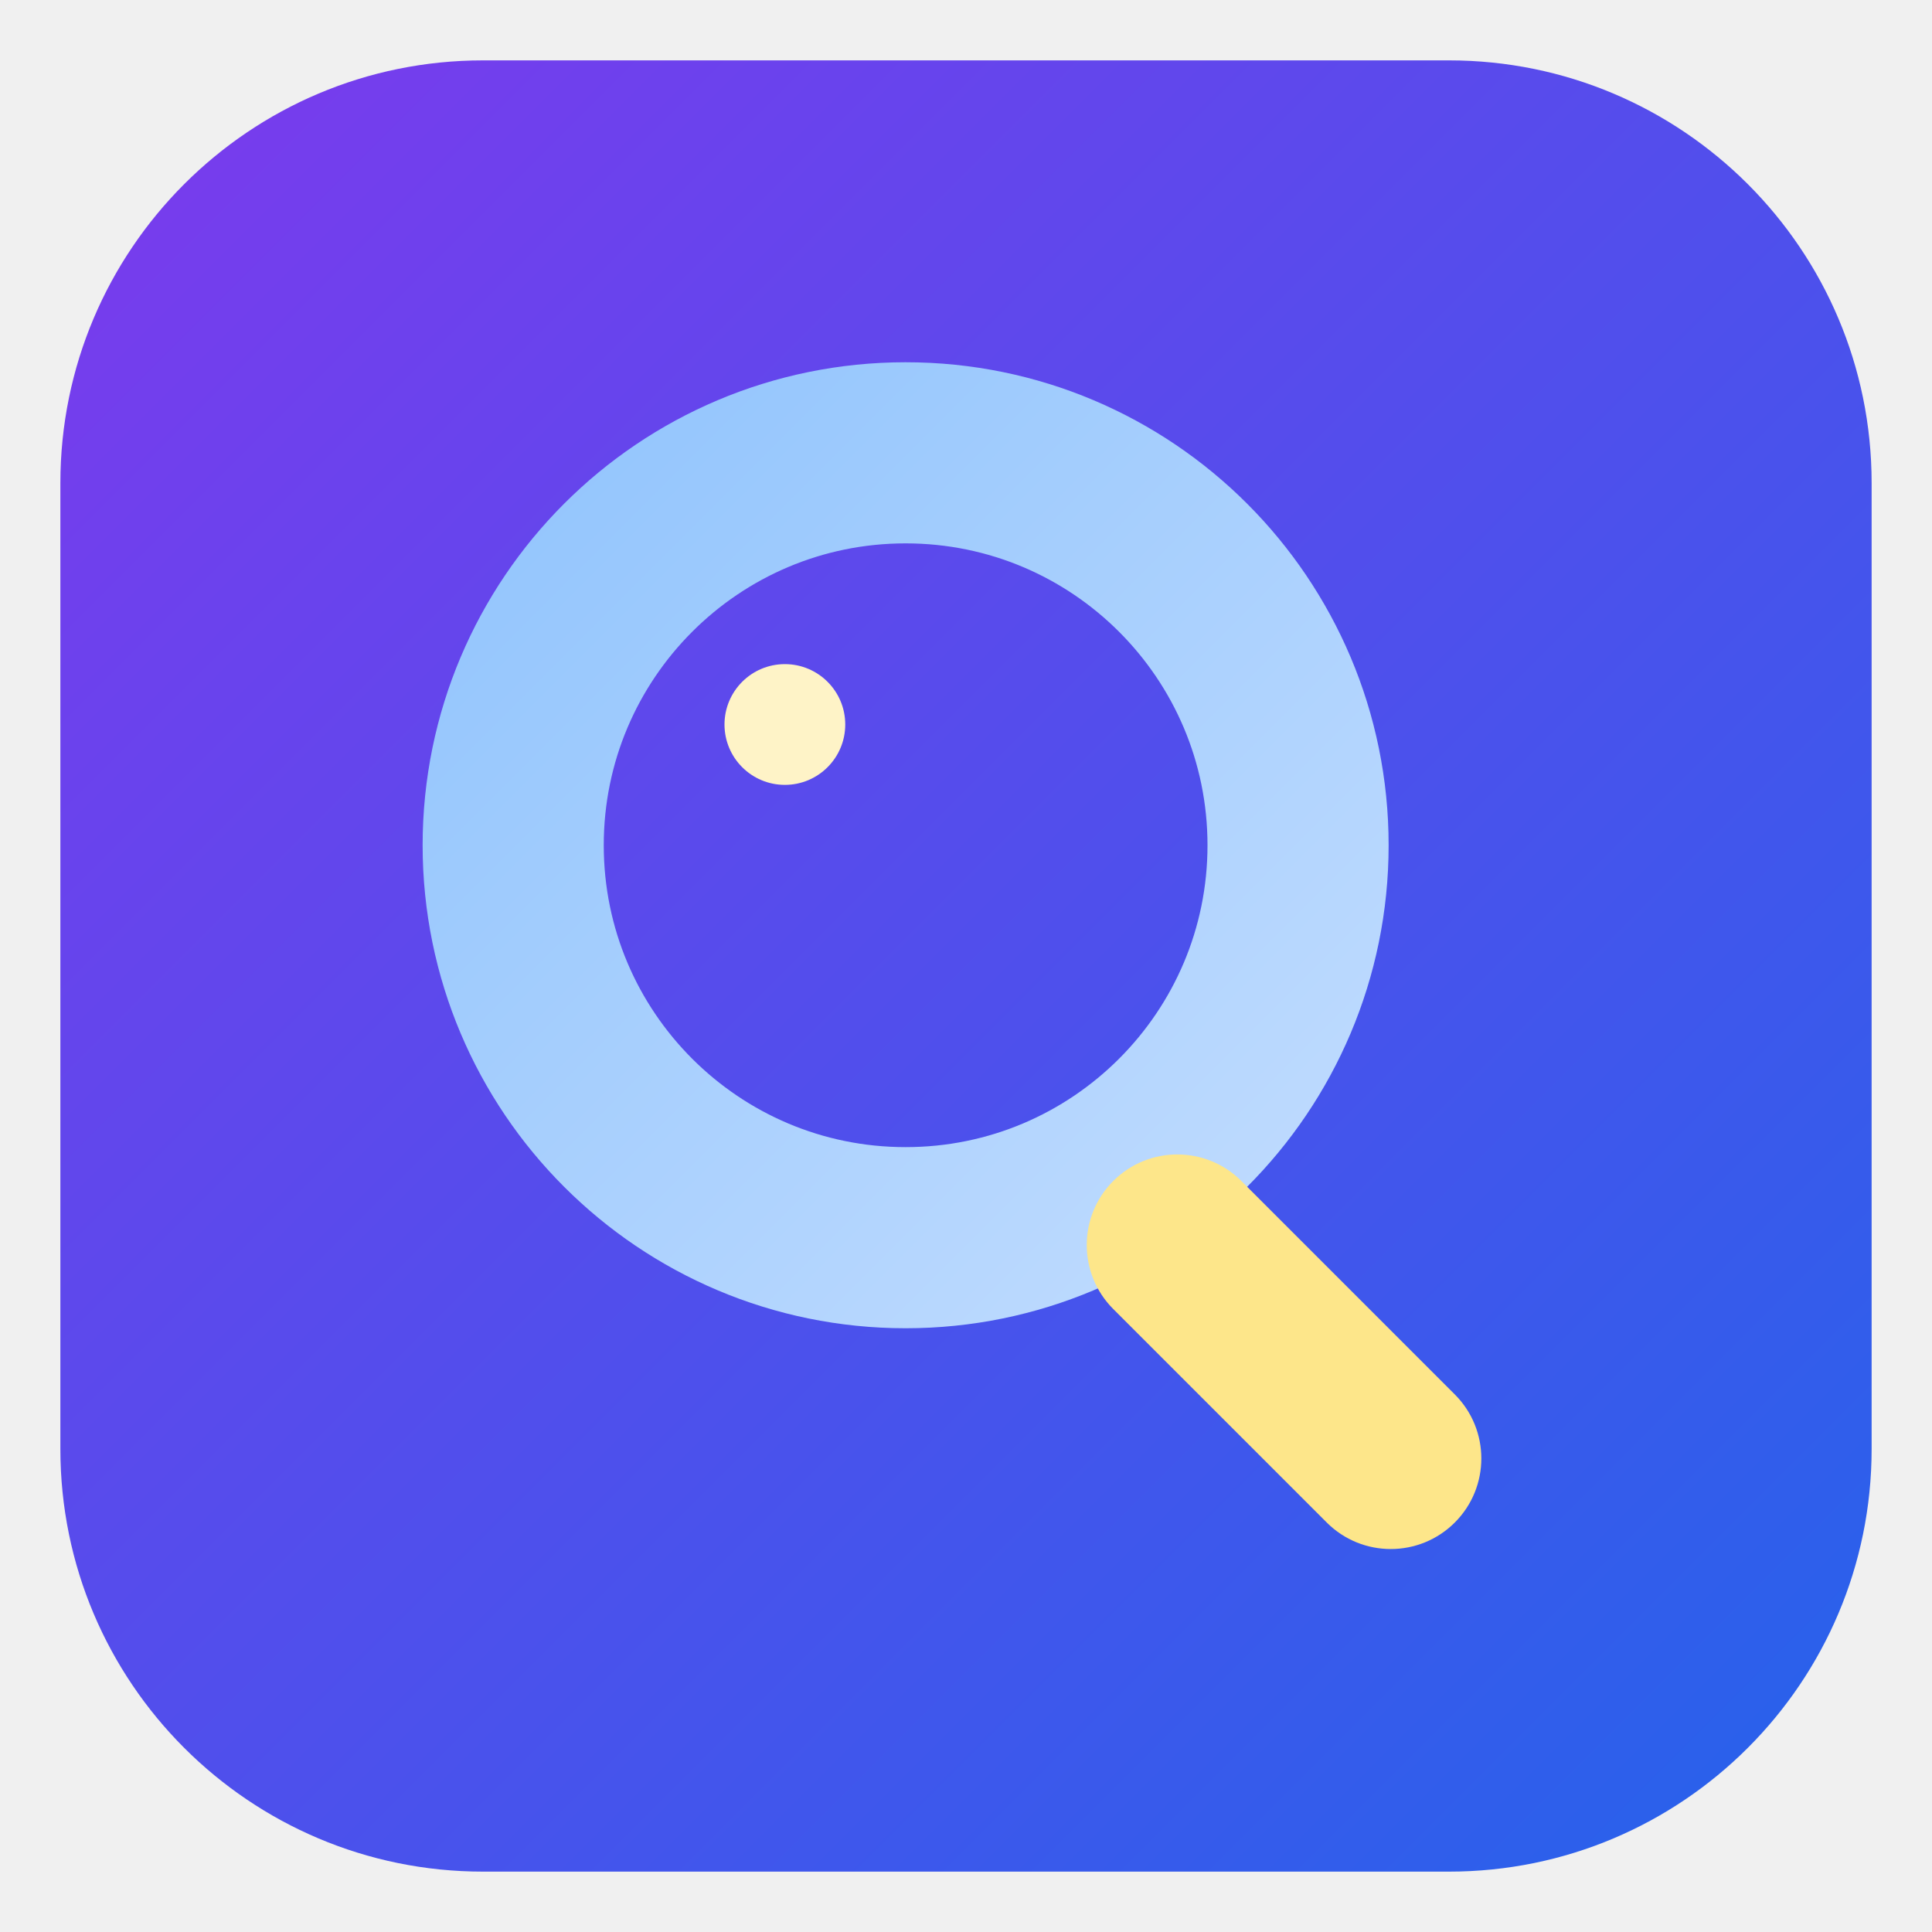
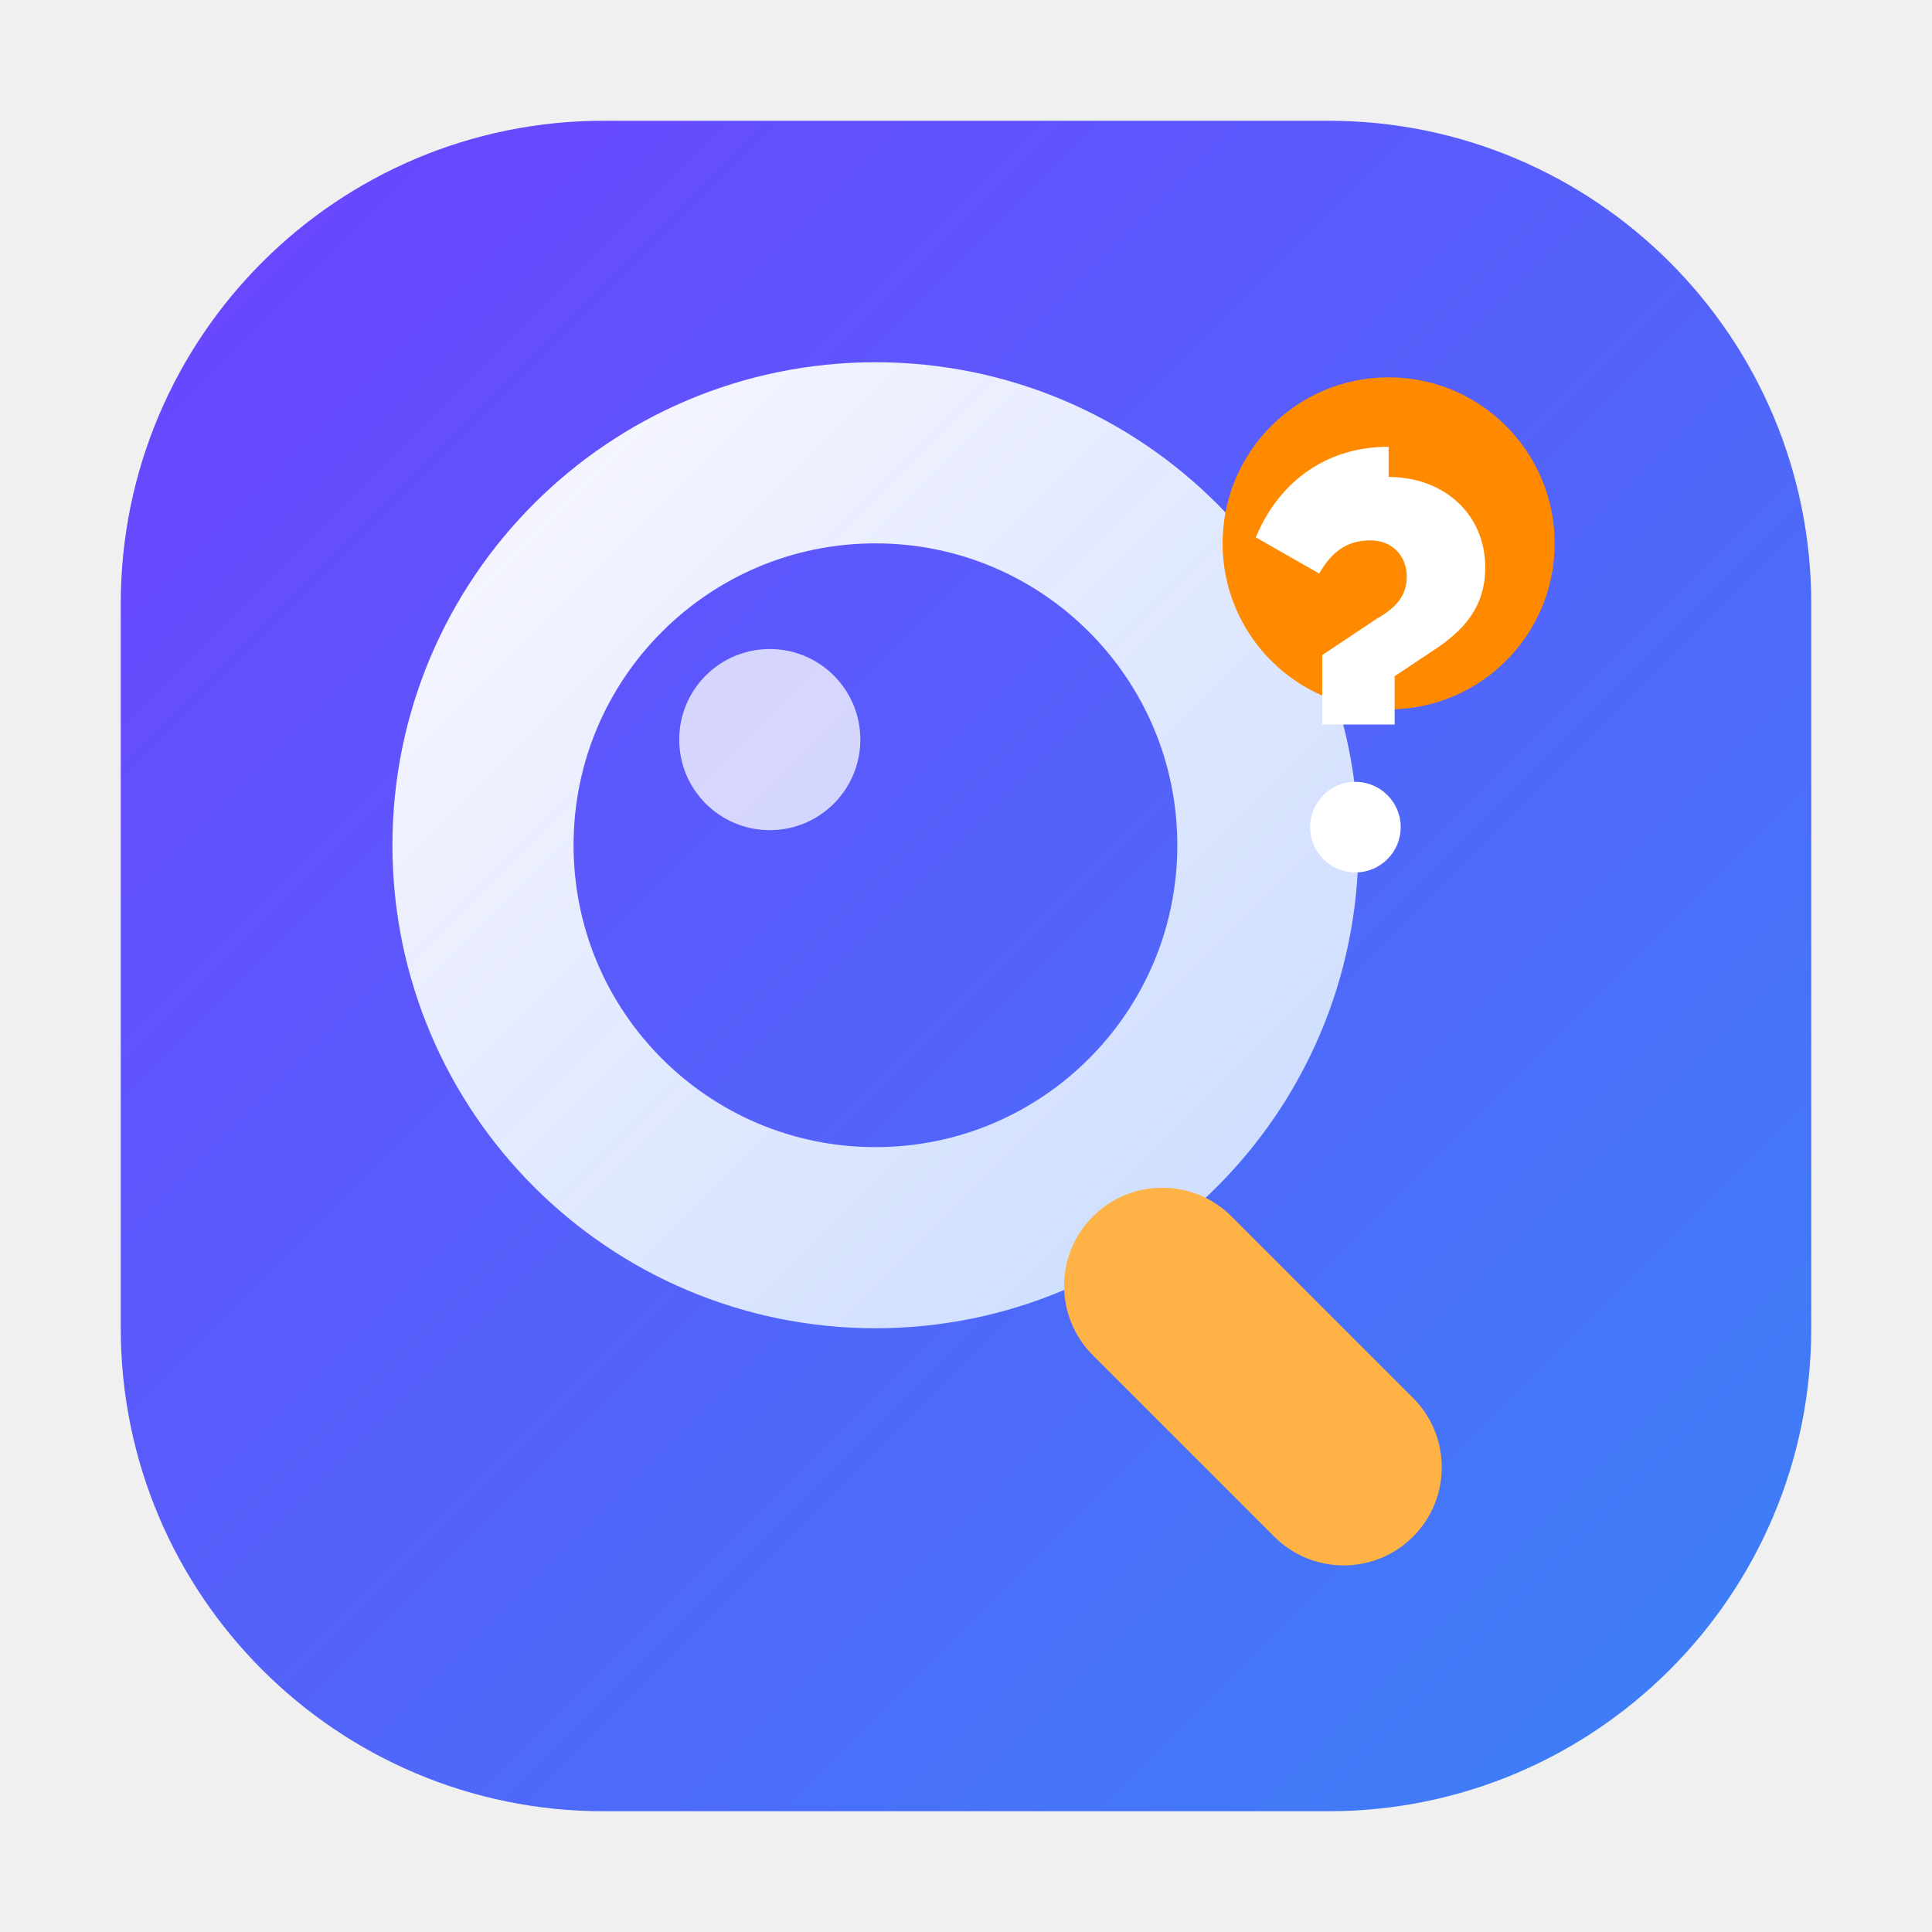
- <svg xmlns="http://www.w3.org/2000/svg" viewBox="0 0 64 64" role="img" aria-label="Curiosity Engine favicon">
+ <svg xmlns="http://www.w3.org/2000/svg" viewBox="0 0 64 64" role="img" aria-label="Whyroo favicon">
  <defs>
    <linearGradient id="bg" x1="0" y1="0" x2="1" y2="1">
-       <stop offset="0%" stop-color="#7c3aed" />
-       <stop offset="100%" stop-color="#2563eb" />
+       <stop offset="0%" stop-color="#6d42ff" />
+       <stop offset="100%" stop-color="#3b82f6" />
    </linearGradient>
-     <linearGradient id="glass" x1="0" y1="0" x2="1" y2="1">
-       <stop offset="0%" stop-color="#93c5fd" />
-       <stop offset="100%" stop-color="#bfdbfe" />
+     <linearGradient id="lens" x1="0" y1="0" x2="1" y2="1">
+       <stop offset="0%" stop-color="#ffffff" stop-opacity="0.95" />
+       <stop offset="100%" stop-color="#dbeafe" stop-opacity="0.9" />
    </linearGradient>
  </defs>
-   <rect x="2" y="2" width="60" height="60" rx="14" fill="url(#bg)" />
-   <circle cx="30" cy="28" r="13" fill="none" stroke="url(#glass)" stroke-width="6" />
-   <rect x="39" y="37" width="16" height="6" rx="3" transform="rotate(45 39 37)" fill="#fde68a" />
-   <circle cx="26" cy="24" r="2" fill="#fef3c7" />
+   <rect x="4" y="4" width="56" height="56" rx="16" fill="url(#bg)" />
+   <circle cx="29" cy="28" r="13" fill="none" stroke="url(#lens)" stroke-width="6" />
+   <circle cx="25.5" cy="24.5" r="3" fill="#ffffff" fill-opacity="0.75" />
+   <rect x="38.5" y="38" width="15" height="6.5" rx="3.25" transform="rotate(45 38.5 38)" fill="#ffb347" />
+   <circle cx="46" cy="18" r="5.5" fill="#ff8a00" />
+   <path d="M46 15.8c1.8 0 3.2 1.2 3.2 3 0 1.3-.7 2.1-1.8 2.8l-1.2.8v1.6h-2.4v-2.3l1.8-1.2c.7-.4 1-.8 1-1.4 0-.7-.5-1.2-1.2-1.2-.8 0-1.3.4-1.7 1.1l-2.1-1.2c.7-1.7 2.2-3 4.4-3z" fill="#ffffff" />
+   <circle cx="44.9" cy="27.4" r="1.5" fill="#ffffff" />
</svg>
